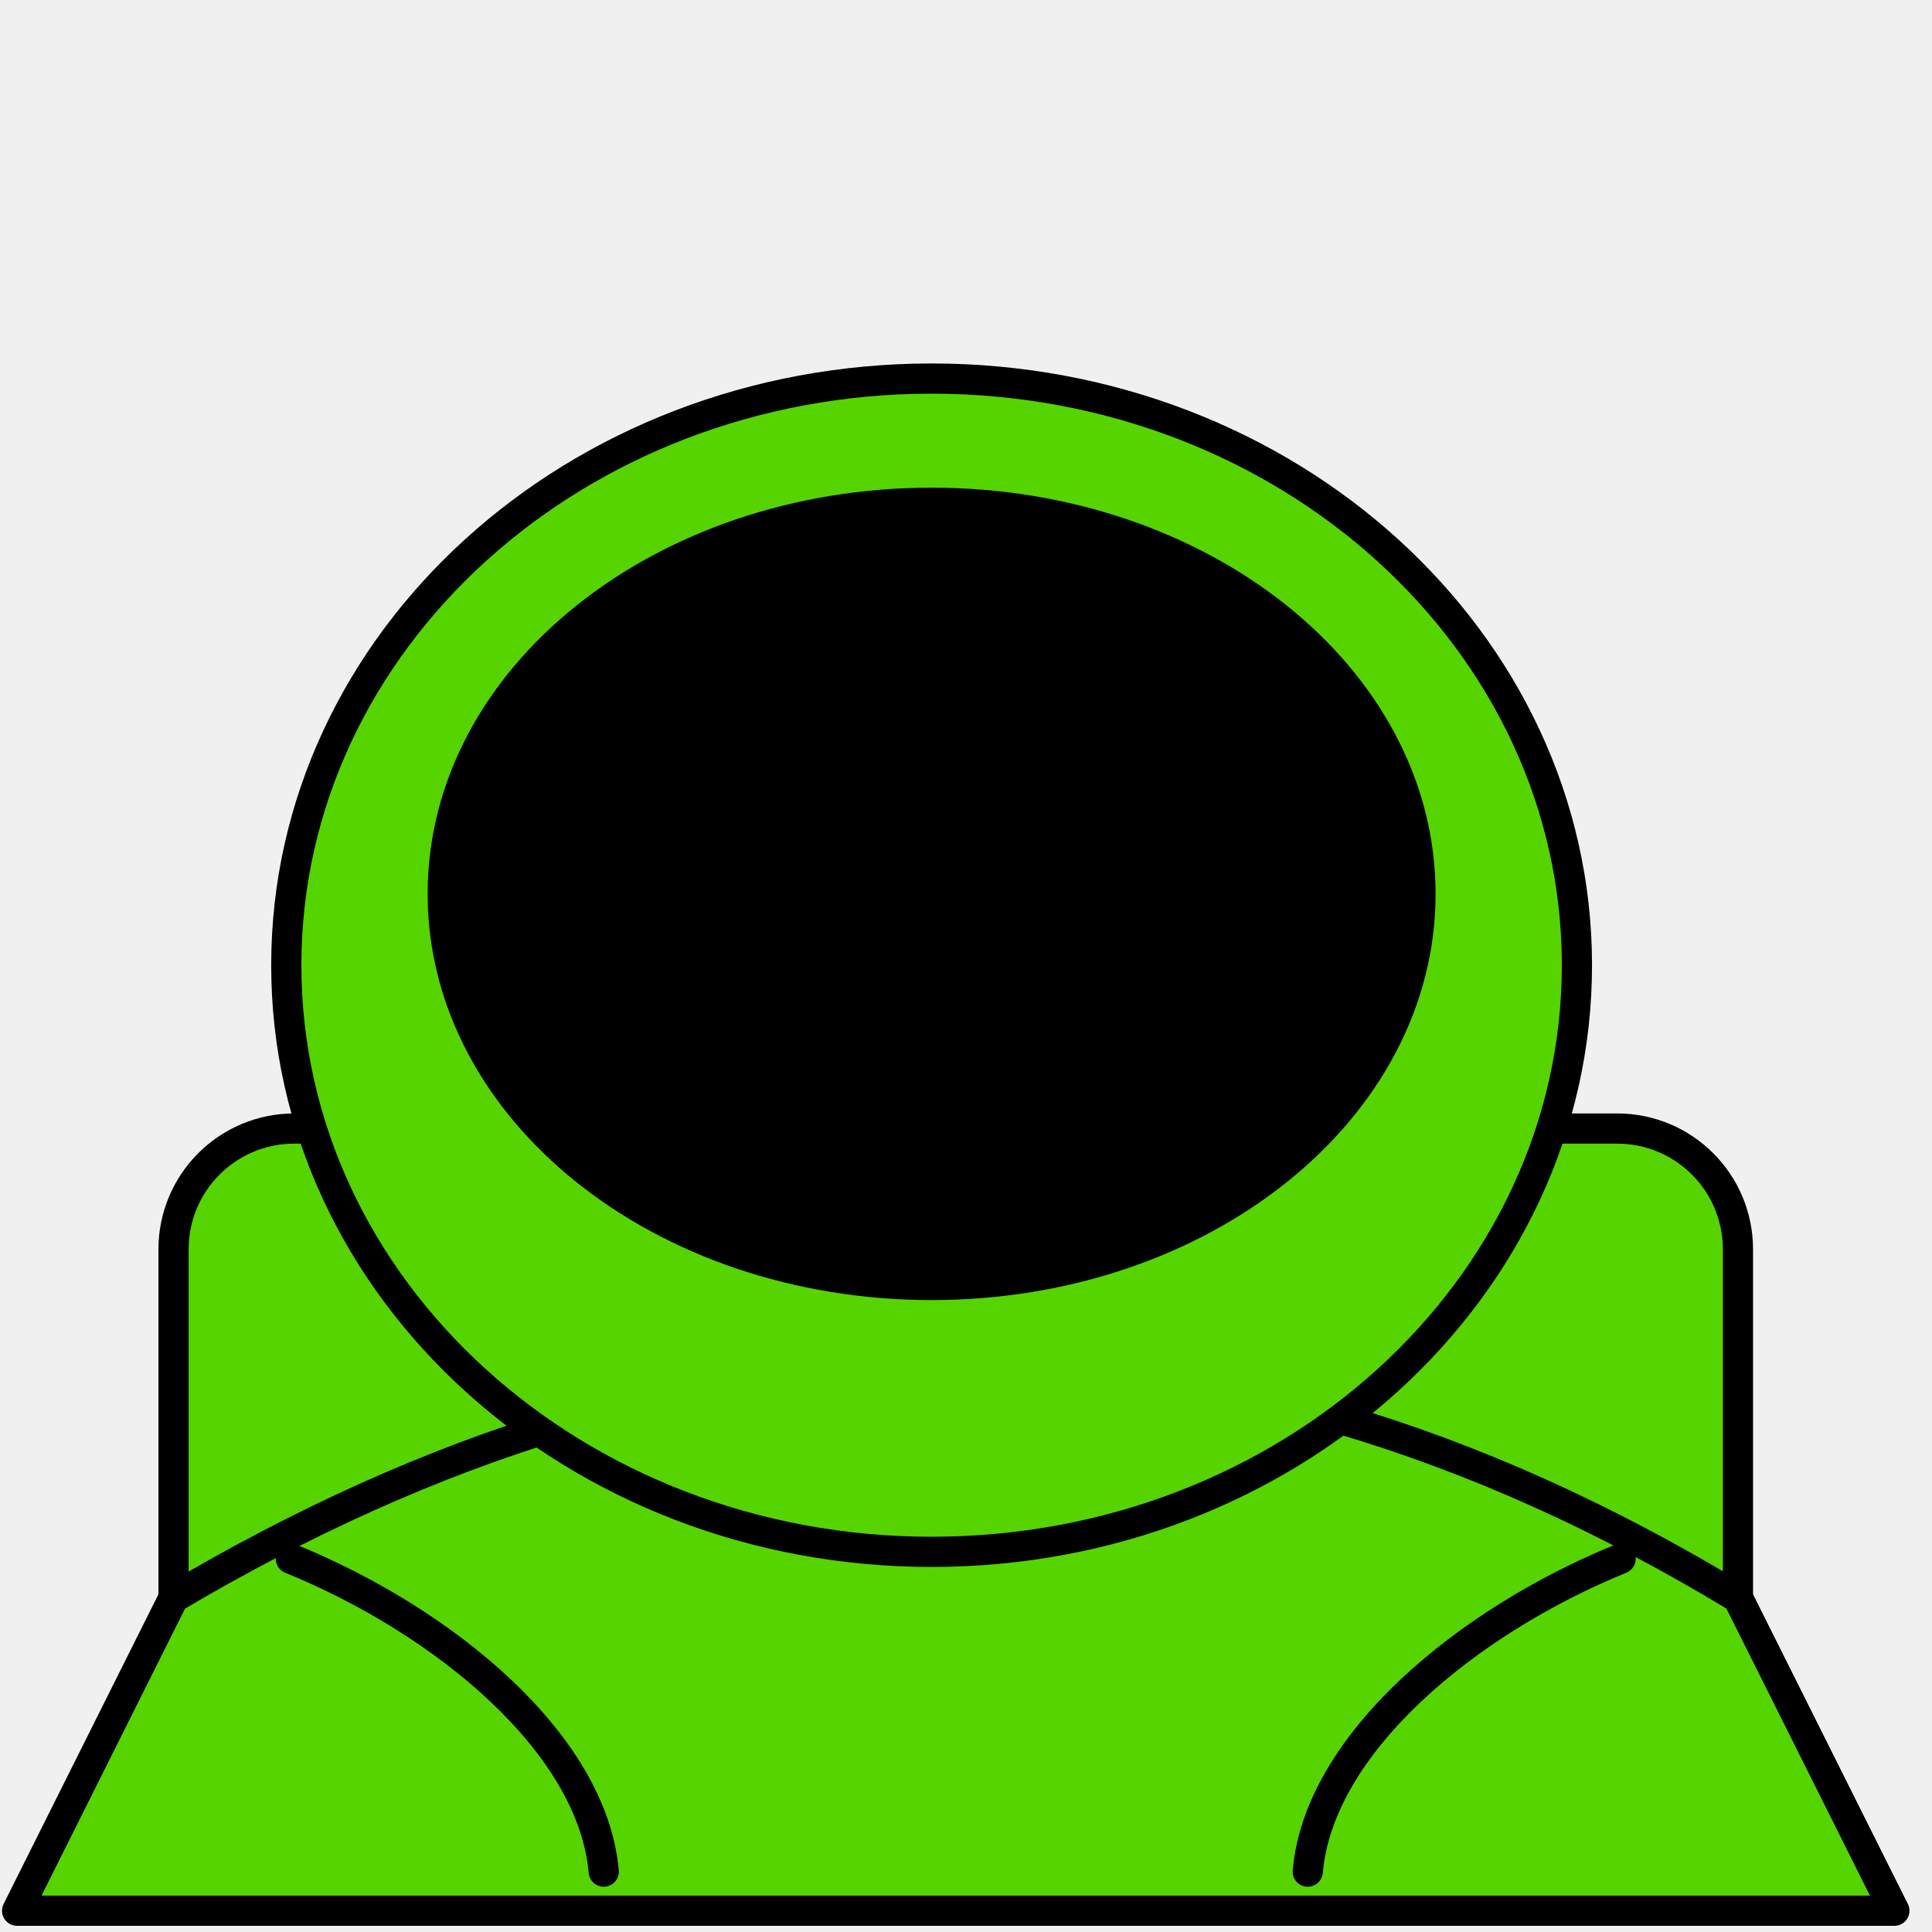
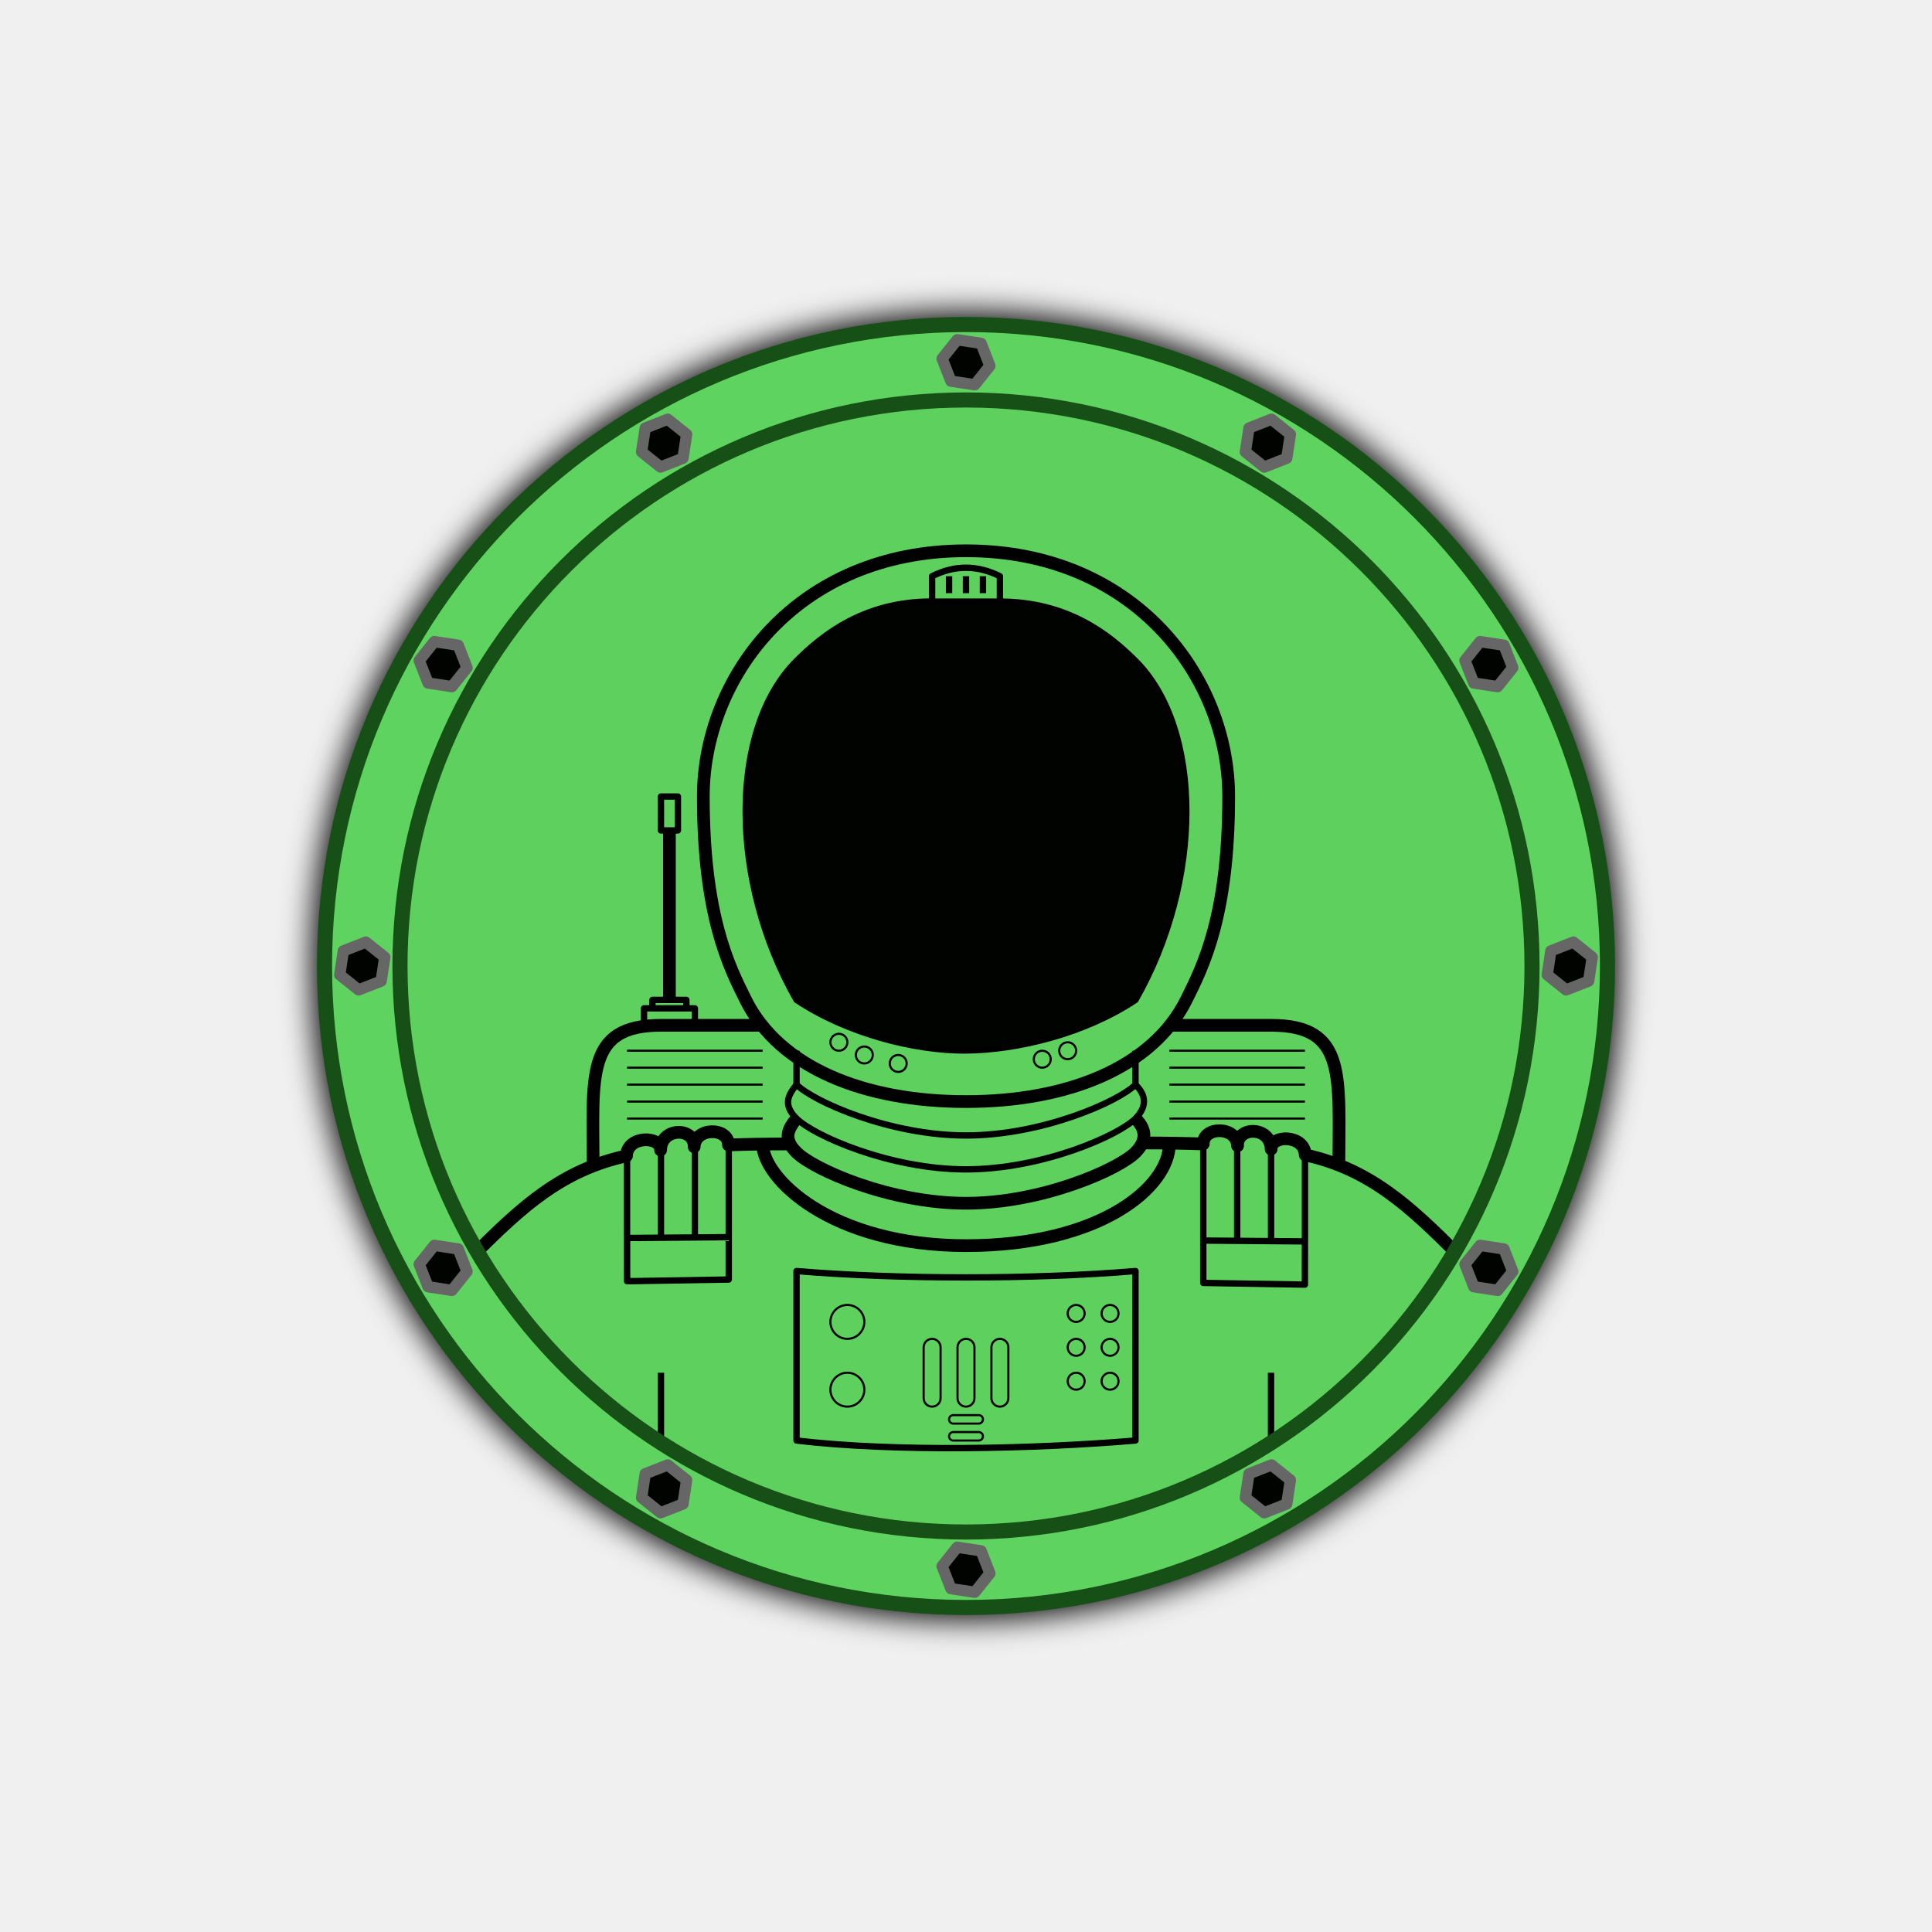
- <svg xmlns="http://www.w3.org/2000/svg" width="512" height="512" viewBox="0 0 135.467 135.467" version="1.1" id="svg8">
+ <svg xmlns="http://www.w3.org/2000/svg" width="512" height="512" viewBox="0 0 135.467 135.467" version="1.1" id="svg5">
  <defs id="defs2">
-     <marker style="overflow:visible;" id="Arrow1Mend" refX="0.0" refY="0.0" orient="auto">
-       <path transform="scale(0.4) rotate(180) translate(10,0)" style="fill-rule:evenodd;stroke:#ffffff;stroke-width:1pt;stroke-opacity:1;fill:#ffffff;fill-opacity:1" d="M 0.0,0.0 L 5.0,-5.0 L -12.5,0.0 L 5.0,5.0 L 0.0,0.0 z " id="path868" />
-     </marker>
-     <marker style="overflow:visible;" id="marker1227" refX="0.0" refY="0.0" orient="auto">
-       <path transform="scale(0.8) rotate(180) translate(12.5,0)" style="fill-rule:evenodd;stroke:#ffffff;stroke-width:1pt;stroke-opacity:1;fill:#ffffff;fill-opacity:1" d="M 0.0,0.0 L 5.0,-5.0 L -12.5,0.0 L 5.0,5.0 L 0.0,0.0 z " id="path1225" />
-     </marker>
-     <marker style="overflow:visible;" id="Arrow1Lend" refX="0.0" refY="0.0" orient="auto">
-       <path transform="scale(0.8) rotate(180) translate(12.5,0)" style="fill-rule:evenodd;stroke:#ffffff;stroke-width:1pt;stroke-opacity:1;fill:#ffffff;fill-opacity:1" d="M 0.0,0.0 L 5.0,-5.0 L -12.5,0.0 L 5.0,5.0 L 0.0,0.0 z " id="path862" />
-     </marker>
+     <filter style="color-interpolation-filters:sRGB" id="filter3401" x="-0.032" y="-0.032" width="1.064" height="1.064">
+       <feGaussianBlur stdDeviation="1.054" id="feGaussianBlur3403" />
+     </filter>
  </defs>
-   <g id="layer2" style="display:none">
-     <rect style="fill:#f1511b;fill-opacity:1;stroke:#000000;stroke-width:2.117;stroke-linecap:round;stroke-linejoin:round;stroke-miterlimit:4;stroke-dasharray:none;stroke-opacity:1;stop-color:#000000" id="rect14474" width="131.233" height="131.233" x="2.117" y="2.117" ry="66.675" rx="66.612" />
+   <g id="layer4" style="display:inline">
+     <rect style="display:inline;mix-blend-mode:normal;fill:#000000;fill-opacity:0.982;stroke:#1a1a1a;stroke-width:0.794;stroke-linejoin:round;stroke-miterlimit:0;paint-order:markers fill stroke;filter:url(#filter3401);stop-color:#000000" id="rect91" width="91.017" height="91.017" x="22.225" y="22.225" ry="45.508" rx="45.508" />
+     <rect style="display:inline;fill:#5fd35f;fill-opacity:0.982;stroke:none;stroke-width:0.794;stroke-linejoin:round;stroke-miterlimit:0;paint-order:markers fill stroke;stop-color:#000000" id="rect91-3" width="84.667" height="84.667" x="25.4" y="25.4" ry="42.317" rx="42.333" />
  </g>
  <g id="layer1">
-     <rect style="fill:#55d400;fill-opacity:1;stroke:#000000;stroke-width:2.117;stroke-linecap:round;stroke-linejoin:round;stroke-miterlimit:4;stroke-dasharray:none;stop-color:#000000" id="rect1489" width="109.692" height="52.104" x="12.168" y="79.13" rx="8.467" ry="8.467" />
-     <path style="fill:#55d400;fill-opacity:1;stroke:#000000;stroke-width:2.117;stroke-linecap:round;stroke-linejoin:round;stroke-miterlimit:4;stroke-dasharray:none;stop-color:#000000" d="M 1.199,133.976 H 132.829 l -10.969,-21.938 c -37.144,-22.52 -73.678,-21.351 -109.692,0 L 1.199,133.976" id="path1180" />
-     <ellipse style="fill:#55d400;fill-opacity:1;stroke:#000000;stroke-width:2.117;stroke-linecap:round;stroke-linejoin:round;stroke-miterlimit:4;stroke-dasharray:none;stop-color:#000000" id="path1065" cx="65.322" cy="67.678" rx="45.248" ry="41.134" />
-     <ellipse style="fill:#000000;fill-opacity:0.999;stroke:#000000;stroke-width:2.117;stroke-linecap:round;stroke-linejoin:round;stroke-miterlimit:4;stroke-dasharray:none;stop-color:#000000" id="path1041" ry="27.423" rx="34.279" cy="62.676" cx="65.322" />
-     <path style="fill:#55d400;fill-opacity:1;stroke:#000000;stroke-width:2.117;stroke-linecap:round;stroke-linejoin:round;stroke-miterlimit:4;stroke-dasharray:none;stop-color:#000000" d="m 20.395,109.295 c 10.72,4.372 21.14,12.914 21.938,21.938" id="path1622" />
-     <path style="fill:#55d400;fill-opacity:1;stroke:#000000;stroke-width:2.117;stroke-linecap:round;stroke-linejoin:round;stroke-miterlimit:4;stroke-dasharray:none;stop-color:#000000" d="m 113.633,109.295 c -10.72,4.372 -21.14,12.914 -21.938,21.938" id="path1622-3" />
+     <g id="g1-6" transform="matrix(0.5614062,0,0,0.5614062,29.70742,32.08402)">
+       <path style="fill:none;fill-opacity:0.982;stroke:#000000;stroke-width:1.587;stroke-linejoin:round;stroke-miterlimit:0;stroke-dasharray:none;paint-order:markers fill stroke;stop-color:#000000" d="m 40.217,67.733 c 4.233,8.467 14.817,12.7 27.517,12.7 12.7,10e-7 23.283,-4.233 27.517,-12.7 2.117,-4.233 5.292,-10.583 5.292,-25.4 0,-14.817 -11.642,-30.692 -32.808,-30.692 -21.167,0 -32.808,15.875 -32.808,30.692 0,14.817 3.175,21.167 5.292,25.4 z" id="path441" />
+       <path style="fill:#000000;fill-opacity:0.982;stroke:#000000;stroke-width:0.794;stroke-linejoin:round;stroke-miterlimit:0;stroke-dasharray:none;paint-order:markers fill stroke;stop-color:#000000" d="m 63.41,17.98 c -8.377,0.012 -13.557,4.134 -16.843,7.42 -8.467,8.467 -8.467,27.517 0,42.333 6.35,4.233 14.817,6.35 21.074,6.317 6.442,-0.034 14.909,-2.084 21.259,-6.317 8.467,-14.817 8.467,-33.867 0,-42.333 -3.268,-3.268 -8.467,-7.408 -16.933,-7.408" id="path4942" />
+       <path style="fill:none;fill-opacity:0.982;stroke:#000000;stroke-width:0.794;stroke-linejoin:round;stroke-miterlimit:0;stroke-dasharray:none;paint-order:markers fill stroke;stop-color:#000000" d="m 46.567,74.083 v 4.233 c 2.117,2.117 11.642,6.35 21.167,6.35 9.525,-10e-7 19.05,-4.233 21.167,-6.35 l 10e-7,-4.233" id="path6945" />
+       <path style="fill:none;fill-opacity:0.982;stroke:#000000;stroke-width:0.794;stroke-linejoin:round;stroke-miterlimit:0;stroke-dasharray:none;paint-order:markers fill stroke;stop-color:#000000" d="m 46.567,78.317 c -0.977,1.218 -1.793,2.467 0,4.233 2.117,2.117 11.642,6.35 21.167,6.35 9.525,-10e-7 19.05,-4.233 21.167,-6.35 1.339,-1.371 1.482,-2.778 10e-7,-4.233" id="path6945-3" />
+       <path style="fill:none;fill-opacity:0.982;stroke:#000000;stroke-width:1.587;stroke-linejoin:round;stroke-miterlimit:0;stroke-dasharray:none;paint-order:markers fill stroke;stop-color:#000000" d="m 46.567,82.55 c -0.977,1.218 -1.793,2.467 0,4.233 2.117,2.117 11.642,6.35 21.167,6.35 9.525,0 19.05,-4.233 21.167,-6.35 1.339,-1.371 1.482,-2.778 10e-7,-4.233" id="path6945-3-6" />
+       <path style="fill:none;fill-opacity:0.982;stroke:#000000;stroke-width:1.587;stroke-linejoin:round;stroke-miterlimit:0;stroke-dasharray:none;paint-order:markers fill stroke;stop-color:#000000" d="m 45.508,85.725 c -2.72,0 -5.189,0.04 -7.442,0.123 0.034,-2.24 -4.199,-2.24 -4.282,0.231 0.082,-2.471 -4.151,-2.471 -4.195,0.415 0.044,-1.828 -4.189,-1.828 -4.259,0.723 -8.063,1.763 -13.012,6.297 -18.98,12.265" id="path8832" />
+       <path style="fill:none;fill-opacity:0.982;stroke:#000000;stroke-width:1.587;stroke-linejoin:round;stroke-miterlimit:0;stroke-dasharray:none;paint-order:markers fill stroke;stop-color:#000000" d="m 89.924,85.602 c 2.72,0 5.189,0.04 7.442,0.123 -0.034,-2.24 4.199,-2.24 4.282,0.231 -0.082,-2.471 4.151,-2.471 4.195,0.415 -0.044,-1.828 4.189,-1.828 4.259,0.723 8.063,1.763 13.046,6.42 19.014,12.389" id="path8832-5" />
+       <path style="fill:none;fill-opacity:0.982;stroke:#000000;stroke-width:0.794;stroke-linejoin:round;stroke-miterlimit:0;stroke-dasharray:none;paint-order:markers fill stroke;stop-color:#000000" d="M 25.4,86.783 V 97.367" id="path10849" />
+       <path style="fill:none;fill-opacity:0.982;stroke:#000000;stroke-width:0.794;stroke-linejoin:round;stroke-miterlimit:0;stroke-dasharray:none;paint-order:markers fill stroke;stop-color:#000000" d="M 29.633,85.725 V 97.367" id="path10851" />
+       <path style="fill:none;fill-opacity:0.982;stroke:#000000;stroke-width:0.794;stroke-linejoin:round;stroke-miterlimit:0;stroke-dasharray:none;paint-order:markers fill stroke;stop-color:#000000" d="M 33.867,85.725 V 97.367" id="path10853" />
+       <path style="fill:none;fill-opacity:0.982;stroke:#000000;stroke-width:0.794;stroke-linejoin:round;stroke-miterlimit:0;stroke-dasharray:none;paint-order:markers fill stroke;stop-color:#000000" d="m 38.1,85.725 -1e-6,11.642" id="path10855" />
+       <path style="fill:none;fill-opacity:0.982;stroke:#000000;stroke-width:0.794;stroke-linejoin:round;stroke-miterlimit:0;stroke-dasharray:none;paint-order:markers fill stroke;stop-color:#000000" d="m 38.1,97.367 v 5.292 l -12.692,0.21 -0.004,-5.397 z" id="path11508" />
+       <path style="fill:none;fill-opacity:0.982;stroke:#000000;stroke-width:0.794;stroke-linejoin:round;stroke-miterlimit:0;stroke-dasharray:none;paint-order:markers fill stroke;stop-color:#000000" d="M 110.069,87.207 V 97.791" id="path10849-3" />
+       <path style="fill:none;fill-opacity:0.982;stroke:#000000;stroke-width:0.794;stroke-linejoin:round;stroke-miterlimit:0;stroke-dasharray:none;paint-order:markers fill stroke;stop-color:#000000" d="m 105.835,86.149 v 11.642" id="path10851-5" />
+       <path style="fill:none;fill-opacity:0.982;stroke:#000000;stroke-width:0.794;stroke-linejoin:round;stroke-miterlimit:0;stroke-dasharray:none;paint-order:markers fill stroke;stop-color:#000000" d="M 101.602,86.149 V 97.791" id="path10853-6" />
+       <path style="fill:none;fill-opacity:0.982;stroke:#000000;stroke-width:0.794;stroke-linejoin:round;stroke-miterlimit:0;stroke-dasharray:none;paint-order:markers fill stroke;stop-color:#000000" d="M 97.369,86.149 V 97.791" id="path10855-2" />
+       <path style="fill:none;fill-opacity:0.982;stroke:#000000;stroke-width:0.794;stroke-linejoin:round;stroke-miterlimit:0;stroke-dasharray:none;paint-order:markers fill stroke;stop-color:#000000" d="m 97.369,97.791 v 5.292 l 12.692,0.21 0.004,-5.397 z" id="path11508-9" />
+       <path style="fill:none;fill-opacity:0.982;stroke:#000000;stroke-width:1.587;stroke-linejoin:round;stroke-miterlimit:0;stroke-dasharray:none;paint-order:markers fill stroke;stop-color:#000000" d="m 42.333,85.725 c 2e-6,4.233 8.467,12.7 25.4,12.7 16.933,0 25.4,-7.408 25.4,-12.7" id="path12184" />
+       <path style="fill:none;fill-opacity:0.982;stroke:#000000;stroke-width:0.794;stroke-linejoin:round;stroke-miterlimit:0;stroke-dasharray:none;paint-order:markers fill stroke;stop-color:#000000" d="m 88.9,101.6 v 21.167 c -12.7,1.058 -29.968,1.459 -42.333,0 V 101.6 c 12.7,1.058 29.633,1.058 42.333,0 z" id="path13610" />
+       <path style="fill:none;fill-opacity:0.982;stroke:#000000;stroke-width:0.794;stroke-linejoin:round;stroke-miterlimit:0;stroke-dasharray:none;paint-order:markers fill stroke;stop-color:#000000" d="m 63.5,14.817 v 3.175 c 2.863,-1e-6 5.683,-1e-6 8.467,0 v -3.175 c -2.813,-1.403 -5.635,-1.419 -8.467,0 z" id="path14341" />
+       <path style="fill:none;fill-opacity:0.982;stroke:#000000;stroke-width:0.794;stroke-linejoin:round;stroke-miterlimit:0;stroke-dasharray:none;paint-order:markers fill stroke;stop-color:#000000" d="m 65.617,14.817 v 2.117" id="path14504" />
+       <path style="fill:none;fill-opacity:0.982;stroke:#000000;stroke-width:0.794;stroke-linejoin:round;stroke-miterlimit:0;stroke-dasharray:none;paint-order:markers fill stroke;stop-color:#000000" d="m 67.733,14.817 v 2.117" id="path14506" />
+       <path style="fill:none;fill-opacity:0.982;stroke:#000000;stroke-width:0.794;stroke-linejoin:round;stroke-miterlimit:0;stroke-dasharray:none;paint-order:markers fill stroke;stop-color:#000000" d="m 69.85,14.817 v 2.117" id="path14508" />
+       <circle style="fill:none;fill-opacity:0.982;stroke:#000000;stroke-width:0.265;stroke-linejoin:round;stroke-miterlimit:0;stroke-dasharray:none;paint-order:markers fill stroke;stop-color:#000000" id="path15429" cx="77.258" cy="75.142" r="1.058" />
+       <circle style="fill:none;fill-opacity:0.982;stroke:#000000;stroke-width:0.265;stroke-linejoin:round;stroke-miterlimit:0;stroke-dasharray:none;paint-order:markers fill stroke;stop-color:#000000" id="path15431" cx="80.433" cy="74.083" r="1.058" />
+       <circle style="fill:none;fill-opacity:0.982;stroke:#000000;stroke-width:0.265;stroke-linejoin:round;stroke-miterlimit:0;stroke-dasharray:none;paint-order:markers fill stroke;stop-color:#000000" id="path15433" cx="59.267" cy="75.671" r="1.058" />
+       <circle style="fill:none;fill-opacity:0.982;stroke:#000000;stroke-width:0.265;stroke-linejoin:round;stroke-miterlimit:0;stroke-dasharray:none;paint-order:markers fill stroke;stop-color:#000000" id="path15435" cx="51.858" cy="73.025" r="1.058" />
+       <circle style="fill:none;fill-opacity:0.982;stroke:#000000;stroke-width:0.265;stroke-linejoin:round;stroke-miterlimit:0;stroke-dasharray:none;paint-order:markers fill stroke;stop-color:#000000" id="path15437" cx="55.033" cy="74.613" r="1.058" />
+       <rect style="fill:none;fill-opacity:0.982;stroke:#000000;stroke-width:0.265;stroke-linejoin:round;stroke-miterlimit:0;stroke-dasharray:none;paint-order:markers fill stroke;stop-color:#000000" id="rect16434" width="2.117" height="8.467" x="66.675" y="110.067" ry="1.058" />
+       <rect style="fill:none;fill-opacity:0.982;stroke:#000000;stroke-width:0.265;stroke-linejoin:round;stroke-miterlimit:0;stroke-dasharray:none;paint-order:markers fill stroke;stop-color:#000000" id="rect16434-1" width="2.117" height="8.467" x="62.442" y="110.067" ry="1.058" />
+       <rect style="fill:none;fill-opacity:0.982;stroke:#000000;stroke-width:0.265;stroke-linejoin:round;stroke-miterlimit:0;stroke-dasharray:none;paint-order:markers fill stroke;stop-color:#000000" id="rect16434-2" width="2.117" height="8.467" x="70.908" y="110.067" ry="1.058" />
+       <circle style="fill:none;fill-opacity:0.982;stroke:#000000;stroke-width:0.265;stroke-linejoin:round;stroke-miterlimit:0;stroke-dasharray:none;paint-order:markers fill stroke;stop-color:#000000" id="path16681" cx="52.917" cy="107.95" r="2.117" />
+       <circle style="fill:none;fill-opacity:0.982;stroke:#000000;stroke-width:0.265;stroke-linejoin:round;stroke-miterlimit:0;stroke-dasharray:none;paint-order:markers fill stroke;stop-color:#000000" id="path16683" cx="52.917" cy="116.417" r="2.117" />
+       <circle style="fill:none;fill-opacity:0.982;stroke:#000000;stroke-width:0.265;stroke-linejoin:round;stroke-miterlimit:0;stroke-dasharray:none;paint-order:markers fill stroke;stop-color:#000000" id="path16685" cx="81.492" cy="106.892" r="1.058" />
+       <circle style="fill:none;fill-opacity:0.982;stroke:#000000;stroke-width:0.265;stroke-linejoin:round;stroke-miterlimit:0;stroke-dasharray:none;paint-order:markers fill stroke;stop-color:#000000" id="path16687" cx="85.725" cy="106.892" r="1.058" />
+       <circle style="fill:none;fill-opacity:0.982;stroke:#000000;stroke-width:0.265;stroke-linejoin:round;stroke-miterlimit:0;stroke-dasharray:none;paint-order:markers fill stroke;stop-color:#000000" id="path16689" cx="81.492" cy="111.125" r="1.058" />
+       <circle style="fill:none;fill-opacity:0.982;stroke:#000000;stroke-width:0.265;stroke-linejoin:round;stroke-miterlimit:0;stroke-dasharray:none;paint-order:markers fill stroke;stop-color:#000000" id="path16691" cx="85.725" cy="111.125" r="1.058" />
+       <circle style="fill:none;fill-opacity:0.982;stroke:#000000;stroke-width:0.265;stroke-linejoin:round;stroke-miterlimit:0;stroke-dasharray:none;paint-order:markers fill stroke;stop-color:#000000" id="path16693" cx="81.492" cy="115.358" r="1.058" />
+       <circle style="fill:none;fill-opacity:0.982;stroke:#000000;stroke-width:0.265;stroke-linejoin:round;stroke-miterlimit:0;stroke-dasharray:none;paint-order:markers fill stroke;stop-color:#000000" id="path16695" cx="85.725" cy="115.358" r="1.058" />
+       <rect style="fill:none;fill-opacity:0.982;stroke:#000000;stroke-width:0.265;stroke-linejoin:round;stroke-miterlimit:0;stroke-dasharray:none;paint-order:markers fill stroke;stop-color:#000000" id="rect16721" width="4.233" height="1.058" x="65.617" y="119.592" ry="0.529" />
+       <rect style="fill:none;fill-opacity:0.982;stroke:#000000;stroke-width:0.265;stroke-linejoin:round;stroke-miterlimit:0;stroke-dasharray:none;paint-order:markers fill stroke;stop-color:#000000" id="rect16723" width="4.233" height="1.058" x="65.617" y="121.708" ry="0.529" />
+       <path style="fill:none;fill-opacity:0.982;stroke:#000000;stroke-width:1.587;stroke-linejoin:round;stroke-miterlimit:0;stroke-dasharray:none;paint-order:markers fill stroke;stop-color:#000000" d="m 21.167,88.9 c 0,-11.642 -1.058,-17.992 8.467,-17.992 h 12.7" id="path16758" />
+       <path style="fill:none;fill-opacity:0.982;stroke:#000000;stroke-width:1.587;stroke-linejoin:round;stroke-miterlimit:0;stroke-dasharray:none;paint-order:markers fill stroke;stop-color:#000000" d="m 114.3,88.9 c 0,-11.642 1.058,-17.992 -8.467,-17.992 h -12.7" id="path16758-0" />
+       <path style="fill:none;fill-opacity:0.982;stroke:#000000;stroke-width:0.794;stroke-linejoin:round;stroke-miterlimit:0;stroke-dasharray:none;paint-order:markers fill stroke;stop-color:#000000" d="m 27.517,70.908 v -2.117 h 6.35 v 2.117" id="path17677" />
+       <path style="fill:none;fill-opacity:0.982;stroke:#000000;stroke-width:0.794;stroke-linejoin:round;stroke-miterlimit:0;stroke-dasharray:none;paint-order:markers fill stroke;stop-color:#000000" d="m 28.575,68.792 v -1.058 h 4.233 v 1.058" id="path17712" />
+       <path style="fill:none;fill-opacity:0.982;stroke:#000000;stroke-width:1.587;stroke-linejoin:round;stroke-miterlimit:0;stroke-dasharray:none;paint-order:markers fill stroke;stop-color:#000000" d="m 30.692,67.733 -1e-6,-21.167" id="path17714" />
+       <path style="fill:none;fill-opacity:0.982;stroke:#000000;stroke-width:0.794;stroke-linejoin:round;stroke-miterlimit:0;stroke-dasharray:none;paint-order:markers fill stroke;stop-color:#000000" d="m 29.633,42.333 v 4.233 h 2.117 v -4.233 z" id="path17924" />
+       <path style="fill:none;fill-opacity:0.982;stroke:#000000;stroke-width:0.265;stroke-linejoin:round;stroke-miterlimit:0;stroke-dasharray:none;paint-order:markers fill stroke;stop-color:#000000" d="M 25.4,76.2 H 42.333" id="path18094" />
+       <path style="fill:none;fill-opacity:0.982;stroke:#000000;stroke-width:0.265;stroke-linejoin:round;stroke-miterlimit:0;stroke-dasharray:none;paint-order:markers fill stroke;stop-color:#000000" d="M 25.4,80.433 H 42.333" id="path18096" />
+       <path style="fill:none;fill-opacity:0.982;stroke:#000000;stroke-width:0.265;stroke-linejoin:round;stroke-miterlimit:0;stroke-dasharray:none;paint-order:markers fill stroke;stop-color:#000000" d="M 25.4,78.317 H 42.333" id="path18098" />
+       <path style="fill:none;fill-opacity:0.982;stroke:#000000;stroke-width:0.265;stroke-linejoin:round;stroke-miterlimit:0;stroke-dasharray:none;paint-order:markers fill stroke;stop-color:#000000" d="M 25.4,82.55 H 42.333" id="path18100" />
+       <path style="fill:none;fill-opacity:0.982;stroke:#000000;stroke-width:0.265;stroke-linejoin:round;stroke-miterlimit:0;stroke-dasharray:none;paint-order:markers fill stroke;stop-color:#000000" d="M 25.4,74.083 H 42.333" id="path18102" />
+       <path style="fill:none;fill-opacity:0.982;stroke:#000000;stroke-width:0.265;stroke-linejoin:round;stroke-miterlimit:0;stroke-dasharray:none;paint-order:markers fill stroke;stop-color:#000000" d="m 93.133,76.2 h 16.933" id="path18094-9" />
+       <path style="fill:none;fill-opacity:0.982;stroke:#000000;stroke-width:0.265;stroke-linejoin:round;stroke-miterlimit:0;stroke-dasharray:none;paint-order:markers fill stroke;stop-color:#000000" d="m 93.133,80.433 h 16.933" id="path18096-3" />
+       <path style="fill:none;fill-opacity:0.982;stroke:#000000;stroke-width:0.265;stroke-linejoin:round;stroke-miterlimit:0;stroke-dasharray:none;paint-order:markers fill stroke;stop-color:#000000" d="m 93.133,78.317 h 16.933" id="path18098-6" />
+       <path style="fill:none;fill-opacity:0.982;stroke:#000000;stroke-width:0.265;stroke-linejoin:round;stroke-miterlimit:0;stroke-dasharray:none;paint-order:markers fill stroke;stop-color:#000000" d="m 93.133,82.55 h 16.933" id="path18100-0" />
+       <path style="fill:none;fill-opacity:0.982;stroke:#000000;stroke-width:0.265;stroke-linejoin:round;stroke-miterlimit:0;stroke-dasharray:none;paint-order:markers fill stroke;stop-color:#000000" d="m 93.133,74.083 h 16.933" id="path18102-6" />
+       <path style="fill:none;fill-opacity:0.982;stroke:#000000;stroke-width:0.794;stroke-linejoin:round;stroke-miterlimit:0;stroke-dasharray:none;paint-order:markers fill stroke;stop-color:#000000" d="m 29.633,114.3 1e-6,16.933" id="path13748" />
+       <path style="fill:none;fill-opacity:0.982;stroke:#000000;stroke-width:0.794;stroke-linejoin:round;stroke-miterlimit:0;stroke-dasharray:none;paint-order:markers fill stroke;stop-color:#000000" d="m 105.833,114.3 v 16.933" id="path13750" />
+     </g>
+   </g>
+   <g id="layer2">
+     <rect style="fill:none;fill-opacity:0.982;stroke:#165016;stroke-width:6.35;stroke-linejoin:round;stroke-miterlimit:0;stroke-dasharray:none;paint-order:markers fill stroke;stop-color:#000000" id="rect1282" width="84.667" height="84.667" x="25.4" y="25.4" rx="42.333" ry="42.333" />
+     <rect style="fill:none;fill-opacity:0.982;stroke:#5fd35f;stroke-width:4.233;stroke-linejoin:round;stroke-miterlimit:0;stroke-dasharray:none;paint-order:markers fill stroke;stop-color:#000000" id="rect1594" width="84.667" height="84.667" x="25.4" y="25.4" rx="42.333" ry="42.333" />
+     <path style="fill:#000000;fill-opacity:0.982;stroke:#666666;stroke-width:4.187;stroke-linejoin:round;stroke-miterlimit:0;stroke-dasharray:none;paint-order:markers fill stroke;stop-color:#000000" id="path1782" d="m 448,200 -8.928,-0.536 -4,-8 4.928,-7.464 8.928,0.536 4,8 z" transform="matrix(-0.01713397,0.1887998,-0.1887998,-0.01713397,153.9237,-12.80405)" />
+     <path style="fill:#000000;fill-opacity:0.982;stroke:#666666;stroke-width:4.187;stroke-linejoin:round;stroke-miterlimit:0;stroke-dasharray:none;paint-order:markers fill stroke;stop-color:#000000" id="path1782-9" transform="matrix(-0.1092383,0.1549384,-0.1549384,-0.1092383,182.6451,41.0811)" d="m 448,200 -8.928,-0.536 -4,-8 4.928,-7.464 8.928,0.536 4,8 z" />
+     <path style="fill:#000000;fill-opacity:0.982;stroke:#666666;stroke-width:4.187;stroke-linejoin:round;stroke-miterlimit:0;stroke-dasharray:none;paint-order:markers fill stroke;stop-color:#000000" id="path1782-5-2" transform="matrix(-0.1720724,0.07956144,-0.07956144,-0.1720724,180.5759,102.1077)" d="m 448,200 -8.928,-0.536 -4,-8 4.928,-7.464 8.928,0.536 4,8 z" />
+     <path style="fill:#000000;fill-opacity:0.982;stroke:#666666;stroke-width:4.187;stroke-linejoin:round;stroke-miterlimit:0;stroke-dasharray:none;paint-order:markers fill stroke;stop-color:#000000" id="path1782-5-9" transform="matrix(-0.1887998,-0.01713397,0.01713397,-0.1887998,148.2707,153.9237)" d="m 448,200 -8.928,-0.536 -4,-8 4.928,-7.464 8.928,0.536 4,8 z" />
+     <path style="fill:#000000;fill-opacity:0.982;stroke:#666666;stroke-width:4.187;stroke-linejoin:round;stroke-miterlimit:0;stroke-dasharray:none;paint-order:markers fill stroke;stop-color:#000000" id="path1782-5-1" transform="matrix(-0.1549384,-0.1092383,0.1092383,-0.1549384,94.38556,182.6451)" d="m 448,200 -8.928,-0.536 -4,-8 4.928,-7.464 8.928,0.536 4,8 z" />
+     <path style="fill:#000000;fill-opacity:0.982;stroke:#666666;stroke-width:4.187;stroke-linejoin:round;stroke-miterlimit:0;stroke-dasharray:none;paint-order:markers fill stroke;stop-color:#000000" id="path1782-5-27" transform="matrix(-0.07956144,-0.1720724,0.1720724,-0.07956144,33.35897,180.5759)" d="m 448,200 -8.928,-0.536 -4,-8 4.928,-7.464 8.928,0.536 4,8 z" />
+     <path style="fill:#000000;fill-opacity:0.982;stroke:#666666;stroke-width:4.187;stroke-linejoin:round;stroke-miterlimit:0;stroke-dasharray:none;paint-order:markers fill stroke;stop-color:#000000" id="path1782-5-0" transform="matrix(0.01713397,-0.1887998,0.1887998,0.01713397,-18.45704,148.2707)" d="m 448,200 -8.928,-0.536 -4,-8 4.928,-7.464 8.928,0.536 4,8 z" />
+     <path style="fill:#000000;fill-opacity:0.982;stroke:#666666;stroke-width:4.187;stroke-linejoin:round;stroke-miterlimit:0;stroke-dasharray:none;paint-order:markers fill stroke;stop-color:#000000" id="path1782-5" transform="matrix(0.1092383,-0.1549384,0.1549384,0.1092383,-47.17841,94.38556)" d="m 448,200 -8.928,-0.536 -4,-8 4.928,-7.464 8.928,0.536 4,8 z" />
+     <path style="fill:#000000;fill-opacity:0.982;stroke:#666666;stroke-width:4.187;stroke-linejoin:round;stroke-miterlimit:0;stroke-dasharray:none;paint-order:markers fill stroke;stop-color:#000000" id="path1782-5-3" transform="matrix(0.1720724,-0.07956144,0.07956144,0.1720724,-45.10927,33.35897)" d="m 448,200 -8.928,-0.536 -4,-8 4.928,-7.464 8.928,0.536 4,8 z" />
+     <path style="fill:#000000;fill-opacity:0.982;stroke:#666666;stroke-width:4.187;stroke-linejoin:round;stroke-miterlimit:0;stroke-dasharray:none;paint-order:markers fill stroke;stop-color:#000000" id="path1782-5-5" transform="matrix(0.1887998,0.01713397,-0.01713397,0.1887998,-12.80405,-18.45704)" d="m 448,200 -8.928,-0.536 -4,-8 4.928,-7.464 8.928,0.536 4,8 z" />
+     <path style="fill:#000000;fill-opacity:0.982;stroke:#666666;stroke-width:4.187;stroke-linejoin:round;stroke-miterlimit:0;stroke-dasharray:none;paint-order:markers fill stroke;stop-color:#000000" id="path1782-5-6" transform="matrix(0.1549384,0.1092383,-0.1092383,0.1549384,41.0811,-47.17841)" d="m 448,200 -8.928,-0.536 -4,-8 4.928,-7.464 8.928,0.536 4,8 z" />
+     <path style="fill:#000000;fill-opacity:0.982;stroke:#666666;stroke-width:4.187;stroke-linejoin:round;stroke-miterlimit:0;stroke-dasharray:none;paint-order:markers fill stroke;stop-color:#000000" id="path1782-6" transform="matrix(0.07956144,0.1720724,-0.1720724,0.07956144,102.1077,-45.10927)" d="m 448,200 -8.928,-0.536 -4,-8 4.928,-7.464 8.928,0.536 4,8 z" />
  </g>
</svg>
